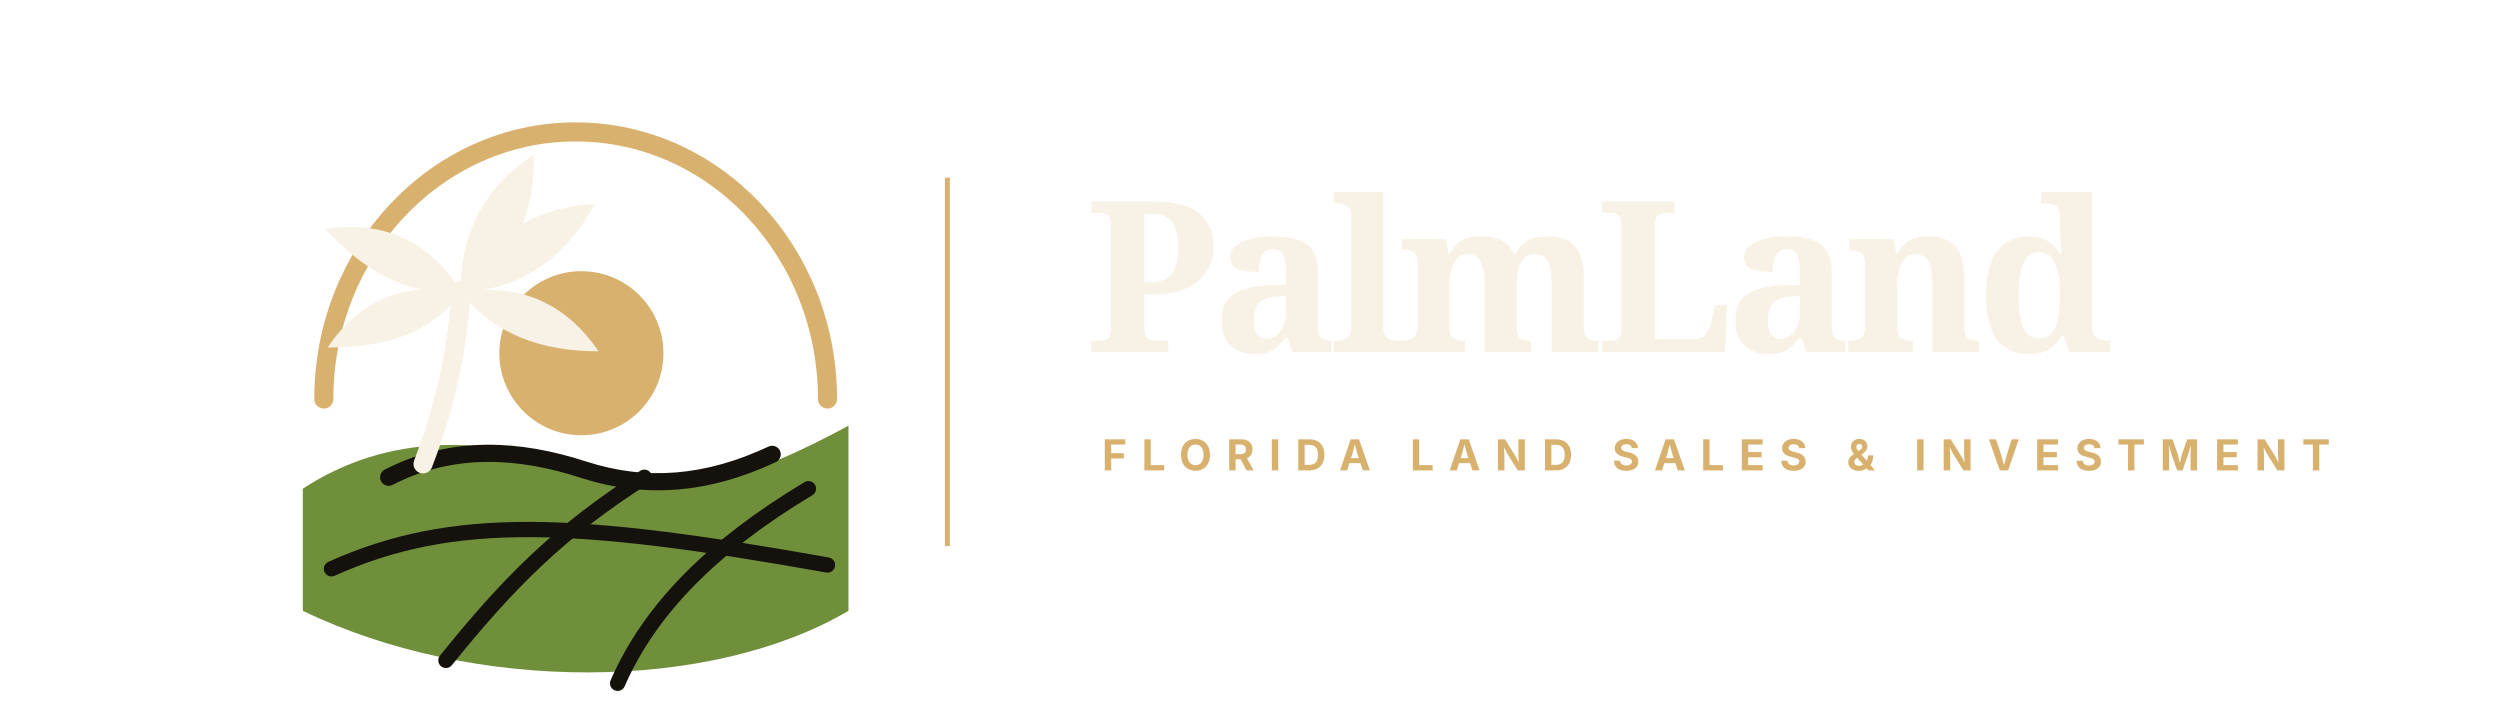
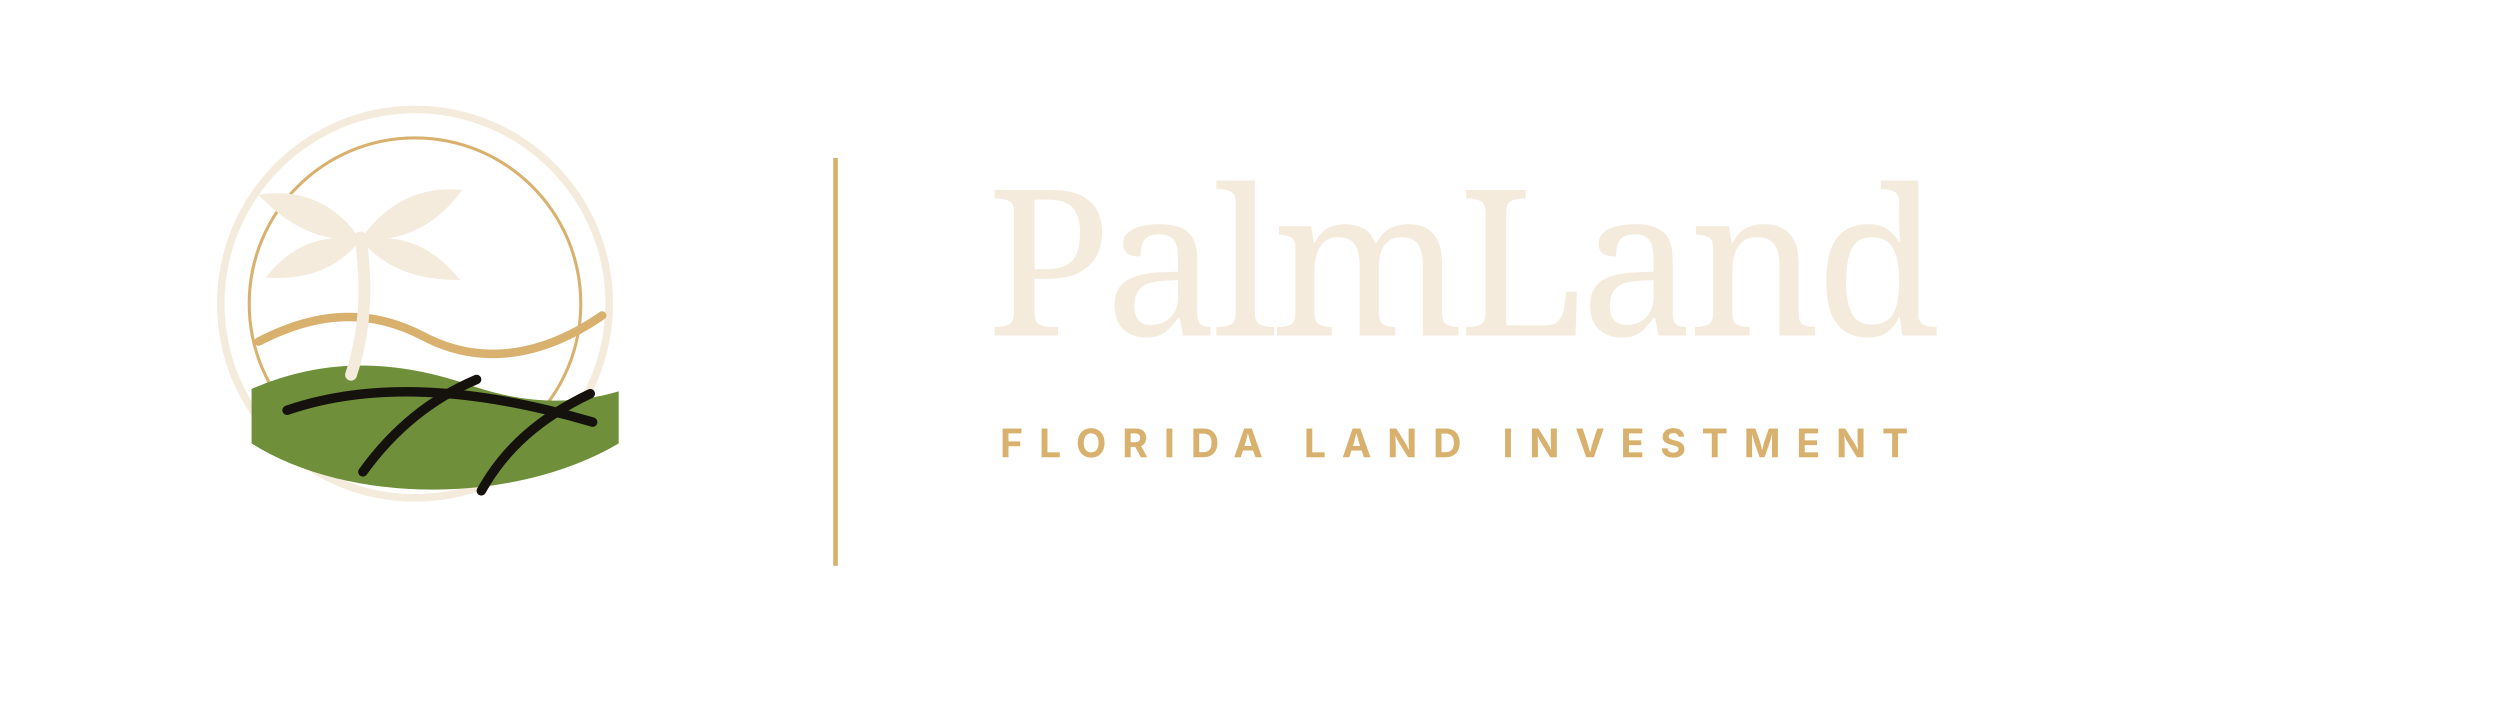
<svg xmlns="http://www.w3.org/2000/svg" width="760" height="220" viewBox="0 0 760 220" fill="none" role="img" aria-labelledby="title desc">
-   <g transform="translate(30 14) scale(0.58)">
-     <path d="M118 185C118 107.68 177.1 45 250 45C322.9 45 382 107.68 382 185" stroke="#D9B16E" stroke-width="10" stroke-linecap="round" />
-     <circle cx="253" cy="161" r="43" fill="#D9B16E" />
-     <path d="M107 232C151.58 202.84 202.89 203.79 254 222C303.53 239.65 342.12 226.42 393 199V296C320.45 338.8 196.63 339.32 107 296V232Z" fill="#6F8F3A" />
-     <path d="M152 226C185.52 208.74 220.7 211.18 254 222C286.92 232.7 319.24 229.83 353 214" stroke="#15110C" stroke-width="9" stroke-linecap="round" />
-     <path d="M122 274C185.62 245.38 249.38 248.37 382 272" stroke="#15110C" stroke-width="8" stroke-linecap="round" />
-     <path d="M182 322C215 281 242 254 286 226" stroke="#15110C" stroke-width="8" stroke-linecap="round" />
-     <path d="M272 334C289 295 322 262 372 232" stroke="#15110C" stroke-width="8" stroke-linecap="round" />
-     <path d="M170 219C182 188 188 159 190 128" stroke="#F8F1E5" stroke-width="10" stroke-linecap="round" />
-     <path d="M190 129C160 123 136 134 120 158C150 158 174 151 190 129Z" fill="#F8F1E5" />
-     <path d="M190 129C174 102 148 91 119 96C140 119 163 131 190 129Z" fill="#F8F1E5" />
-     <path d="M190 129C204 100 229 84 260 83C244 112 220 128 190 129Z" fill="#F8F1E5" />
-     <path d="M190 129C221 124 245 135 262 160C232 160 207 151 190 129Z" fill="#F8F1E5" />
-     <path d="M190 129C189 99 202 74 228 57C229 90 216 113 190 129Z" fill="#F8F1E5" />
+   <g transform="translate(34 16) scale(0.72)">
+     <circle cx="128" cy="106" r="82" stroke="#F4EBDD" stroke-width="3.2" />
+     <circle cx="128" cy="106" r="70" stroke="#D9B16E" stroke-width="1.3" />
+     <path d="M62 122C89 108 111 109 132 120C155 132 181 129 207 111" stroke="#D9B16E" stroke-width="3.6" stroke-linecap="round" />
+     <path d="M59 142C89 129 119 129 153 141C174 148 194 149 214 143V165C170 191 100 191 59 165V142Z" fill="#6F8F3A" />
+     <path d="M74 151C109 139 152 141 203 156" stroke="#15110C" stroke-width="4" stroke-linecap="round" />
+     <path d="M106 177C119 159 135 146 154 138" stroke="#15110C" stroke-width="4" stroke-linecap="round" />
+     <path d="M156 185C166 167 181 154 202 144" stroke="#15110C" stroke-width="4" stroke-linecap="round" />
+     <path d="M101 136C107 118 108 99 105 78" stroke="#F4EBDD" stroke-width="5" stroke-linecap="round" />
+     <path d="M105 79C88 76 75 82 65 95C81 96 95 92 105 79Z" fill="#F4EBDD" />
+     <path d="M105 79C95 64 80 57 62 60C74 73 88 80 105 79Z" fill="#F4EBDD" />
+     <path d="M105 79C115 64 130 56 148 58C137 73 123 80 105 79Z" fill="#F4EBDD" />
+     <path d="M105 79C122 76 136 82 147 96C130 96 116 92 105 79Z" fill="#F4EBDD" />
  </g>
-   <path d="M288 54V166" stroke="#D9B16E" stroke-width="1.5" />
-   <text x="330" y="107" fill="#F8F1E5" font-family="Playfair Display, Georgia, serif" font-size="64" font-weight="600" letter-spacing="-2.4">PalmLand</text>
-   <text x="335" y="143" fill="#D9B16E" font-family="Inter, Arial, sans-serif" font-size="13" font-weight="700" letter-spacing="4.4">FLORIDA LAND SALES &amp; INVESTMENT</text>
+   <path d="M254 48V172" stroke="#D9B16E" stroke-width="1.4" />
+   <text x="300" y="102" fill="#F4EBDD" font-family="Playfair Display, Georgia, serif" font-size="62" font-weight="500" letter-spacing="-1.7">PalmLand</text>
+   <text x="304" y="139" fill="#D9B16E" font-family="Inter, Arial, sans-serif" font-size="12" font-weight="700" letter-spacing="4.8">FLORIDA LAND INVESTMENT</text>
</svg>
